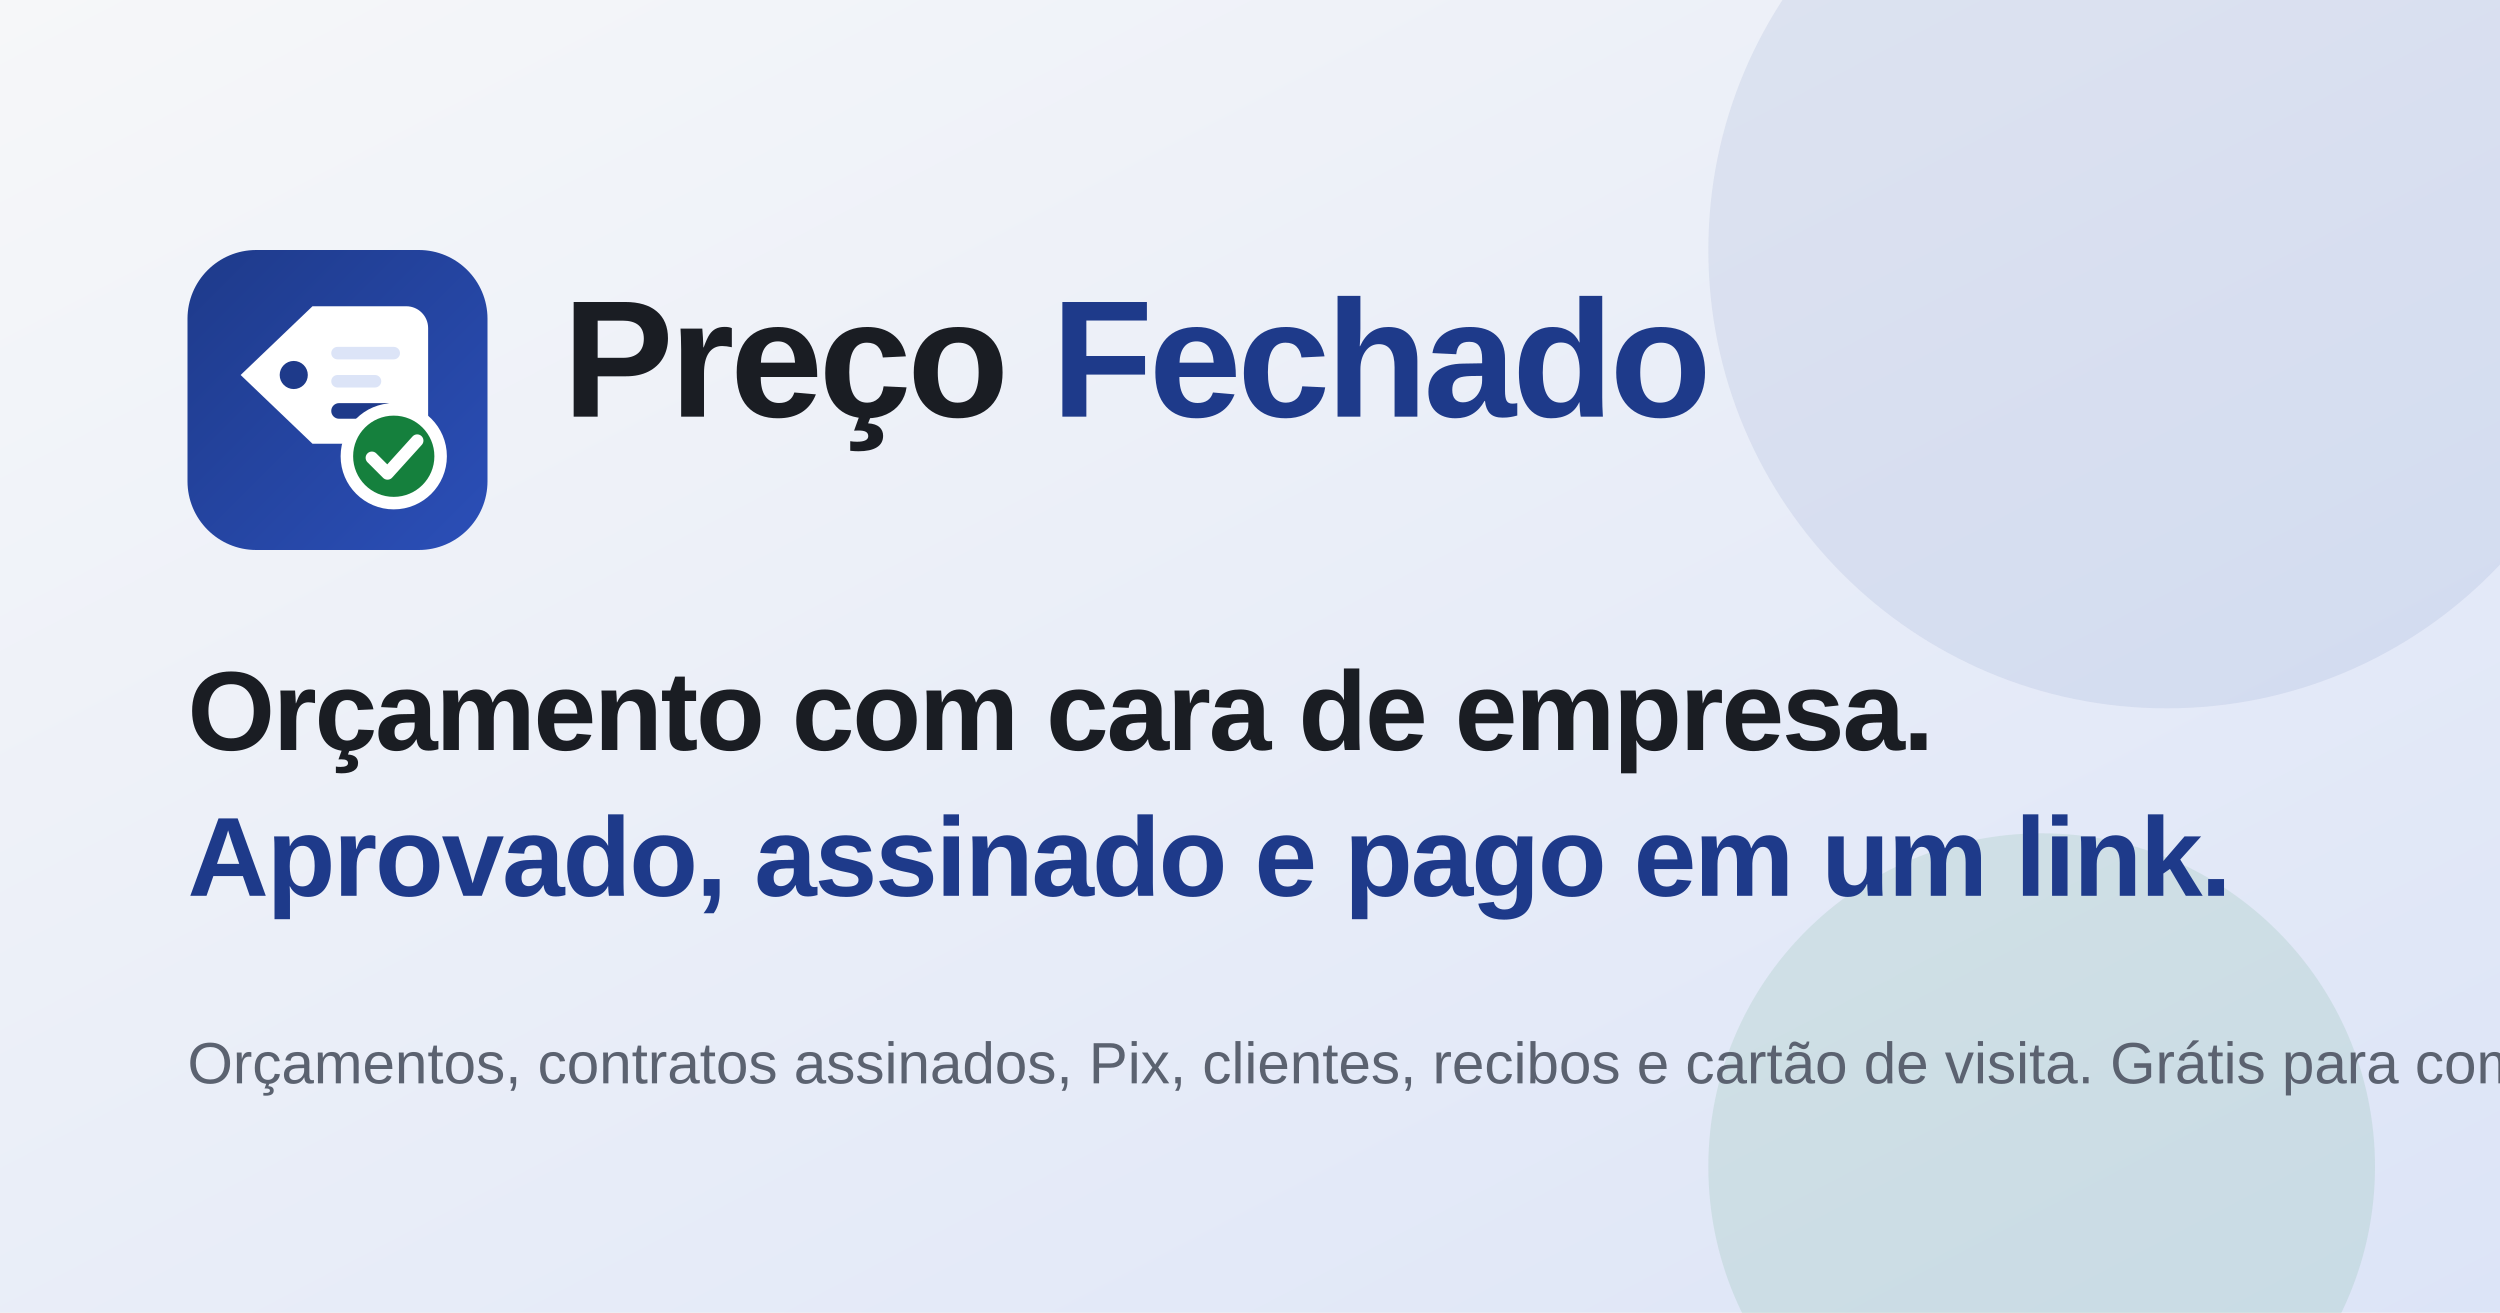
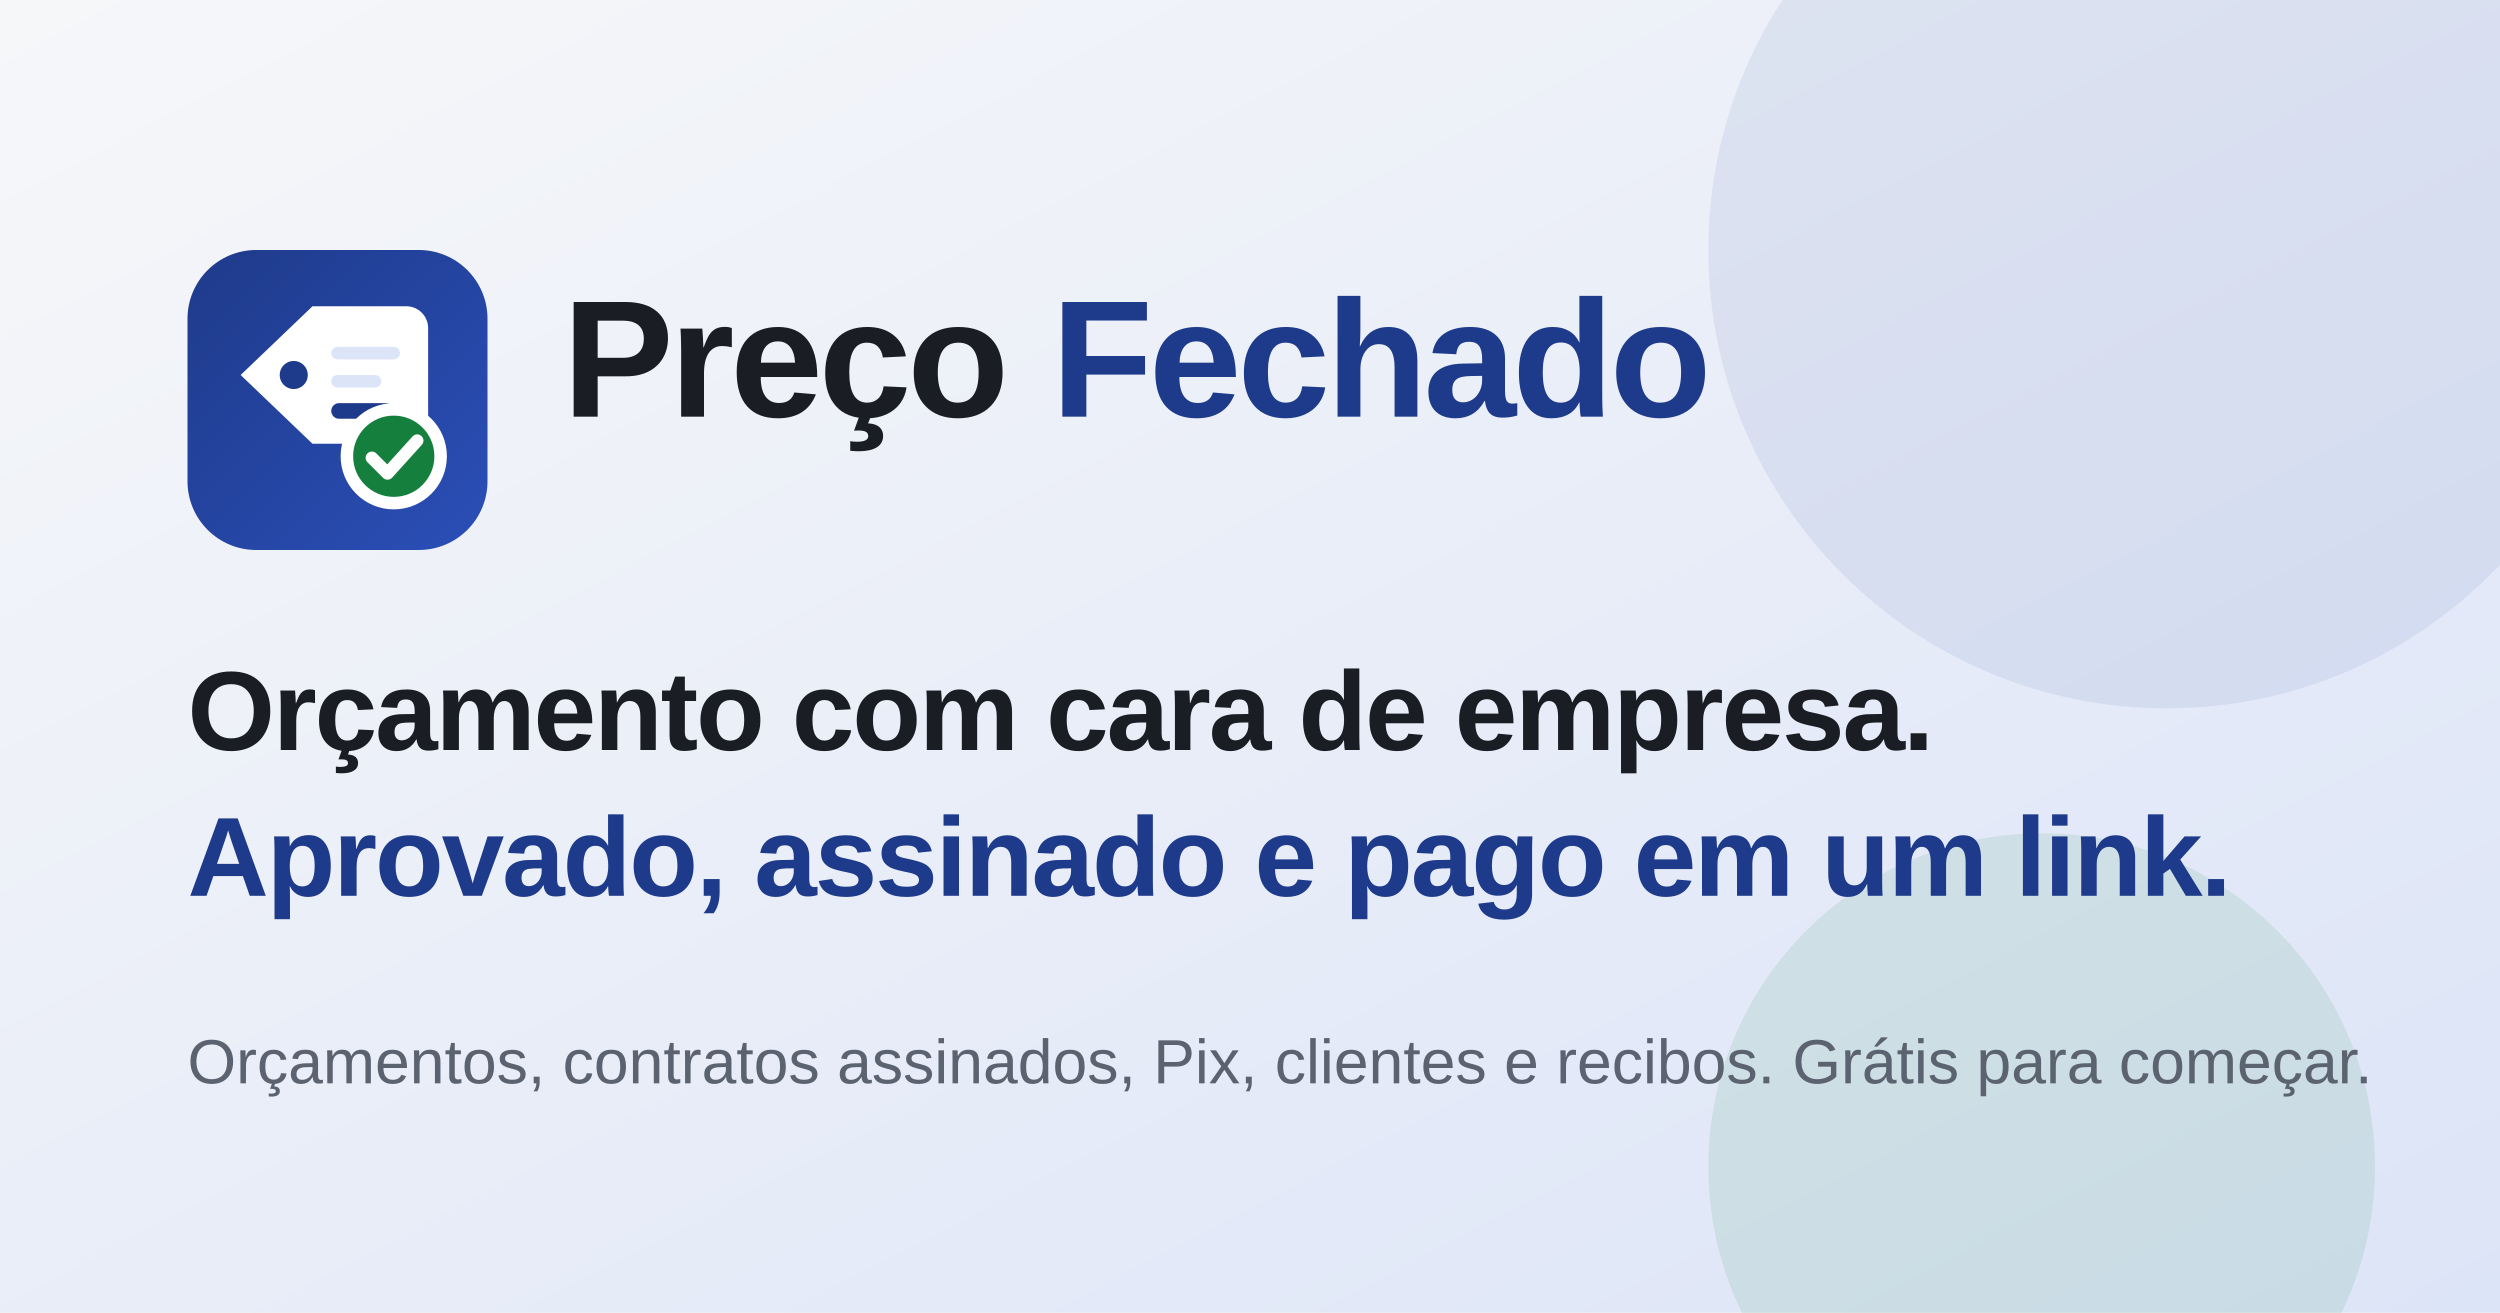
<svg xmlns="http://www.w3.org/2000/svg" viewBox="0 0 1200 630" width="1200" height="630">
  <defs>
    <linearGradient id="bg" x1="0" y1="0" x2="1" y2="1">
      <stop offset="0" stop-color="#F6F7F9" />
      <stop offset="1" stop-color="#DCE4F7" />
    </linearGradient>
    <linearGradient id="g" x1="0" y1="0" x2="1" y2="1">
      <stop offset="0" stop-color="#1E3A8A" />
      <stop offset="1" stop-color="#2B4FB8" />
    </linearGradient>
  </defs>
  <rect width="1200" height="630" fill="url(#bg)" />
  <circle cx="1040" cy="120" r="220" fill="#1E3A8A" opacity="0.08" />
  <circle cx="980" cy="560" r="160" fill="#15803D" opacity="0.10" />
  <g transform="translate(90 120) scale(1.5)">
    <rect width="96" height="96" rx="22" fill="url(#g)" />
    <path d="M40 18 H70 a7 7 0 0 1 7 7 V55 a7 7 0 0 1 -7 7 H40 L17 40 Z" fill="#FFFFFF" />
    <circle cx="34" cy="40" r="4.5" fill="#1E3A8A" />
    <rect x="46" y="31" width="22" height="4" rx="2" fill="#DCE4F7" />
    <rect x="46" y="40" width="16" height="4" rx="2" fill="#DCE4F7" />
    <rect x="46" y="49" width="20" height="5" rx="2.5" fill="#1E3A8A" />
    <circle cx="66" cy="66" r="15" fill="#15803D" stroke="#FFFFFF" stroke-width="4" />
    <path d="M59 66.5 L64 71.5 L73.5 61" fill="none" stroke="#FFFFFF" stroke-width="4" stroke-linecap="round" stroke-linejoin="round" />
  </g>
  <text x="270" y="200" font-family="Archivo, 'Segoe UI', Arial, sans-serif" font-weight="800" font-size="80" letter-spacing="-2" fill="#1A1D23">Preço <tspan fill="#1E3A8A">Fechado</tspan>
  </text>
  <text x="90" y="360" font-family="Archivo, 'Segoe UI', Arial, sans-serif" font-weight="700" font-size="54" letter-spacing="-1" fill="#1A1D23">Orçamento com cara de empresa.</text>
  <text x="90" y="430" font-family="Archivo, 'Segoe UI', Arial, sans-serif" font-weight="700" font-size="54" letter-spacing="-1" fill="#1E3A8A">Aprovado, assinado e pago em um link.</text>
-   <text x="90" y="520" font-family="Archivo, 'Segoe UI', Arial, sans-serif" font-size="28" fill="#5B6270">Orçamentos, contratos assinados, Pix, clientes, recibos e cartão de visita. Grátis para começar.</text>
+   <text x="90" y="520" font-family="Archivo, 'Segoe UI', Arial, sans-serif" font-size="30" fill="#5B6270">Orçamentos, contratos assinados, Pix, clientes e recibos. Grátis para começar.</text>
</svg>
